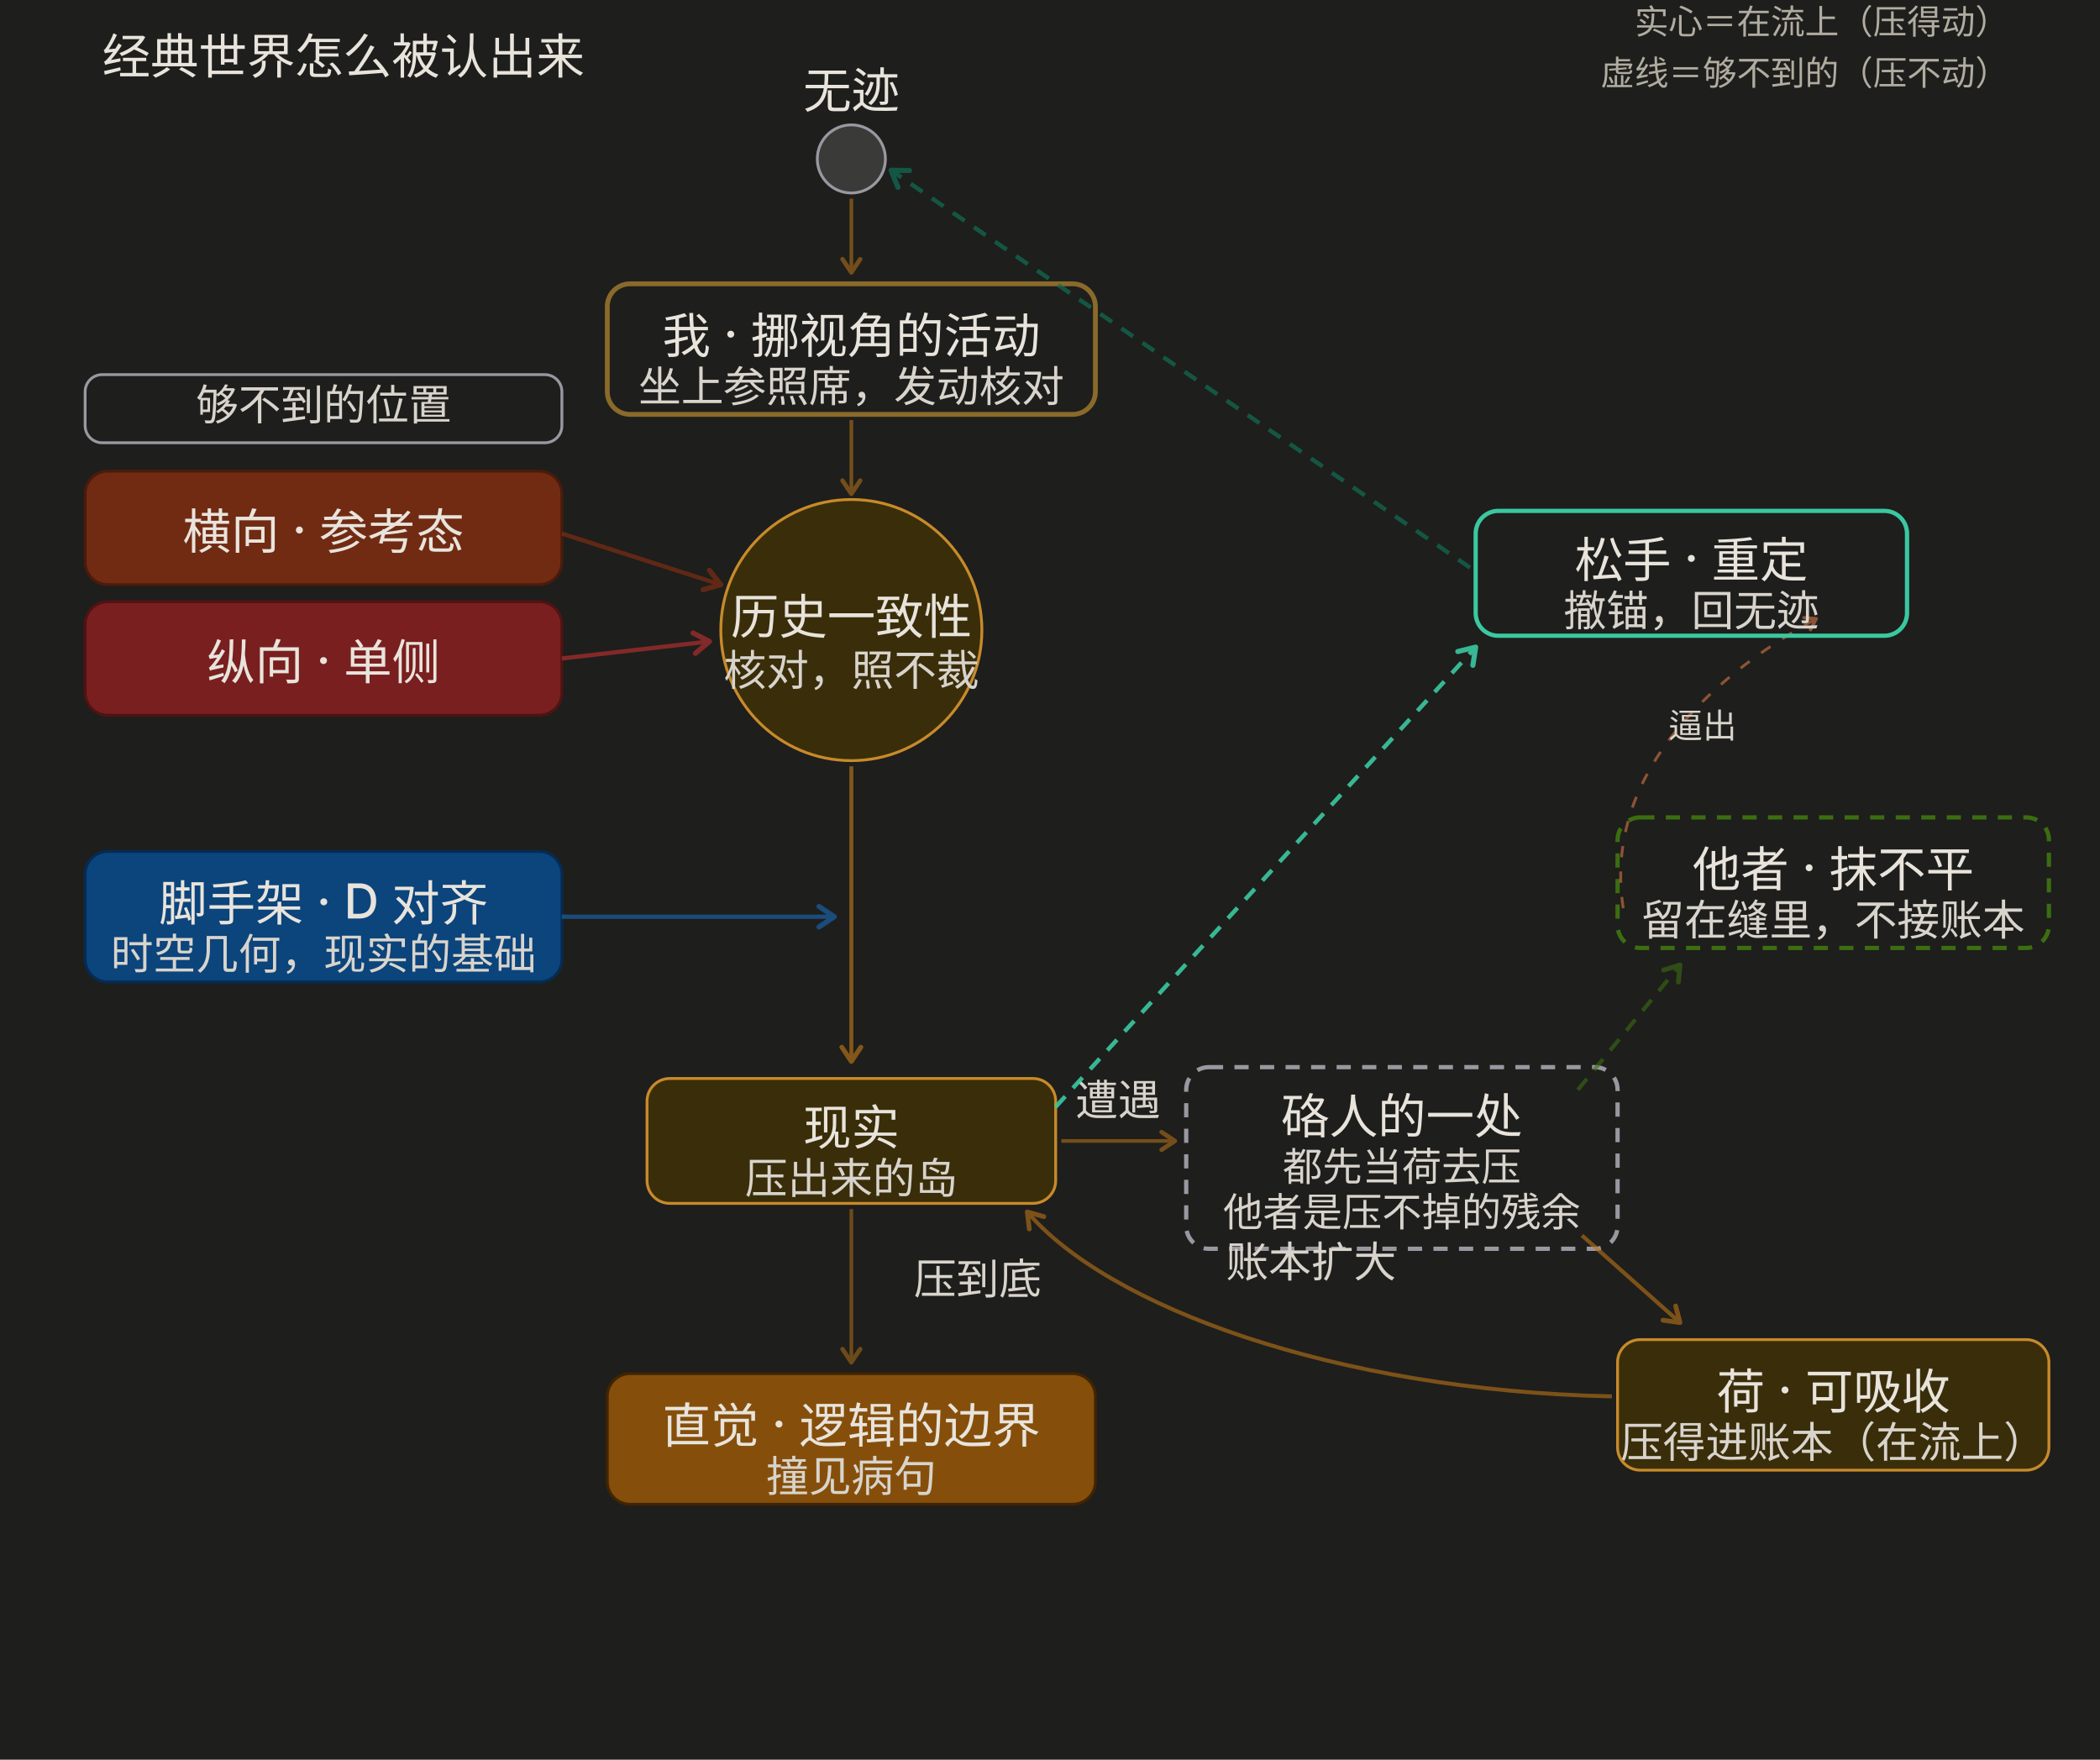
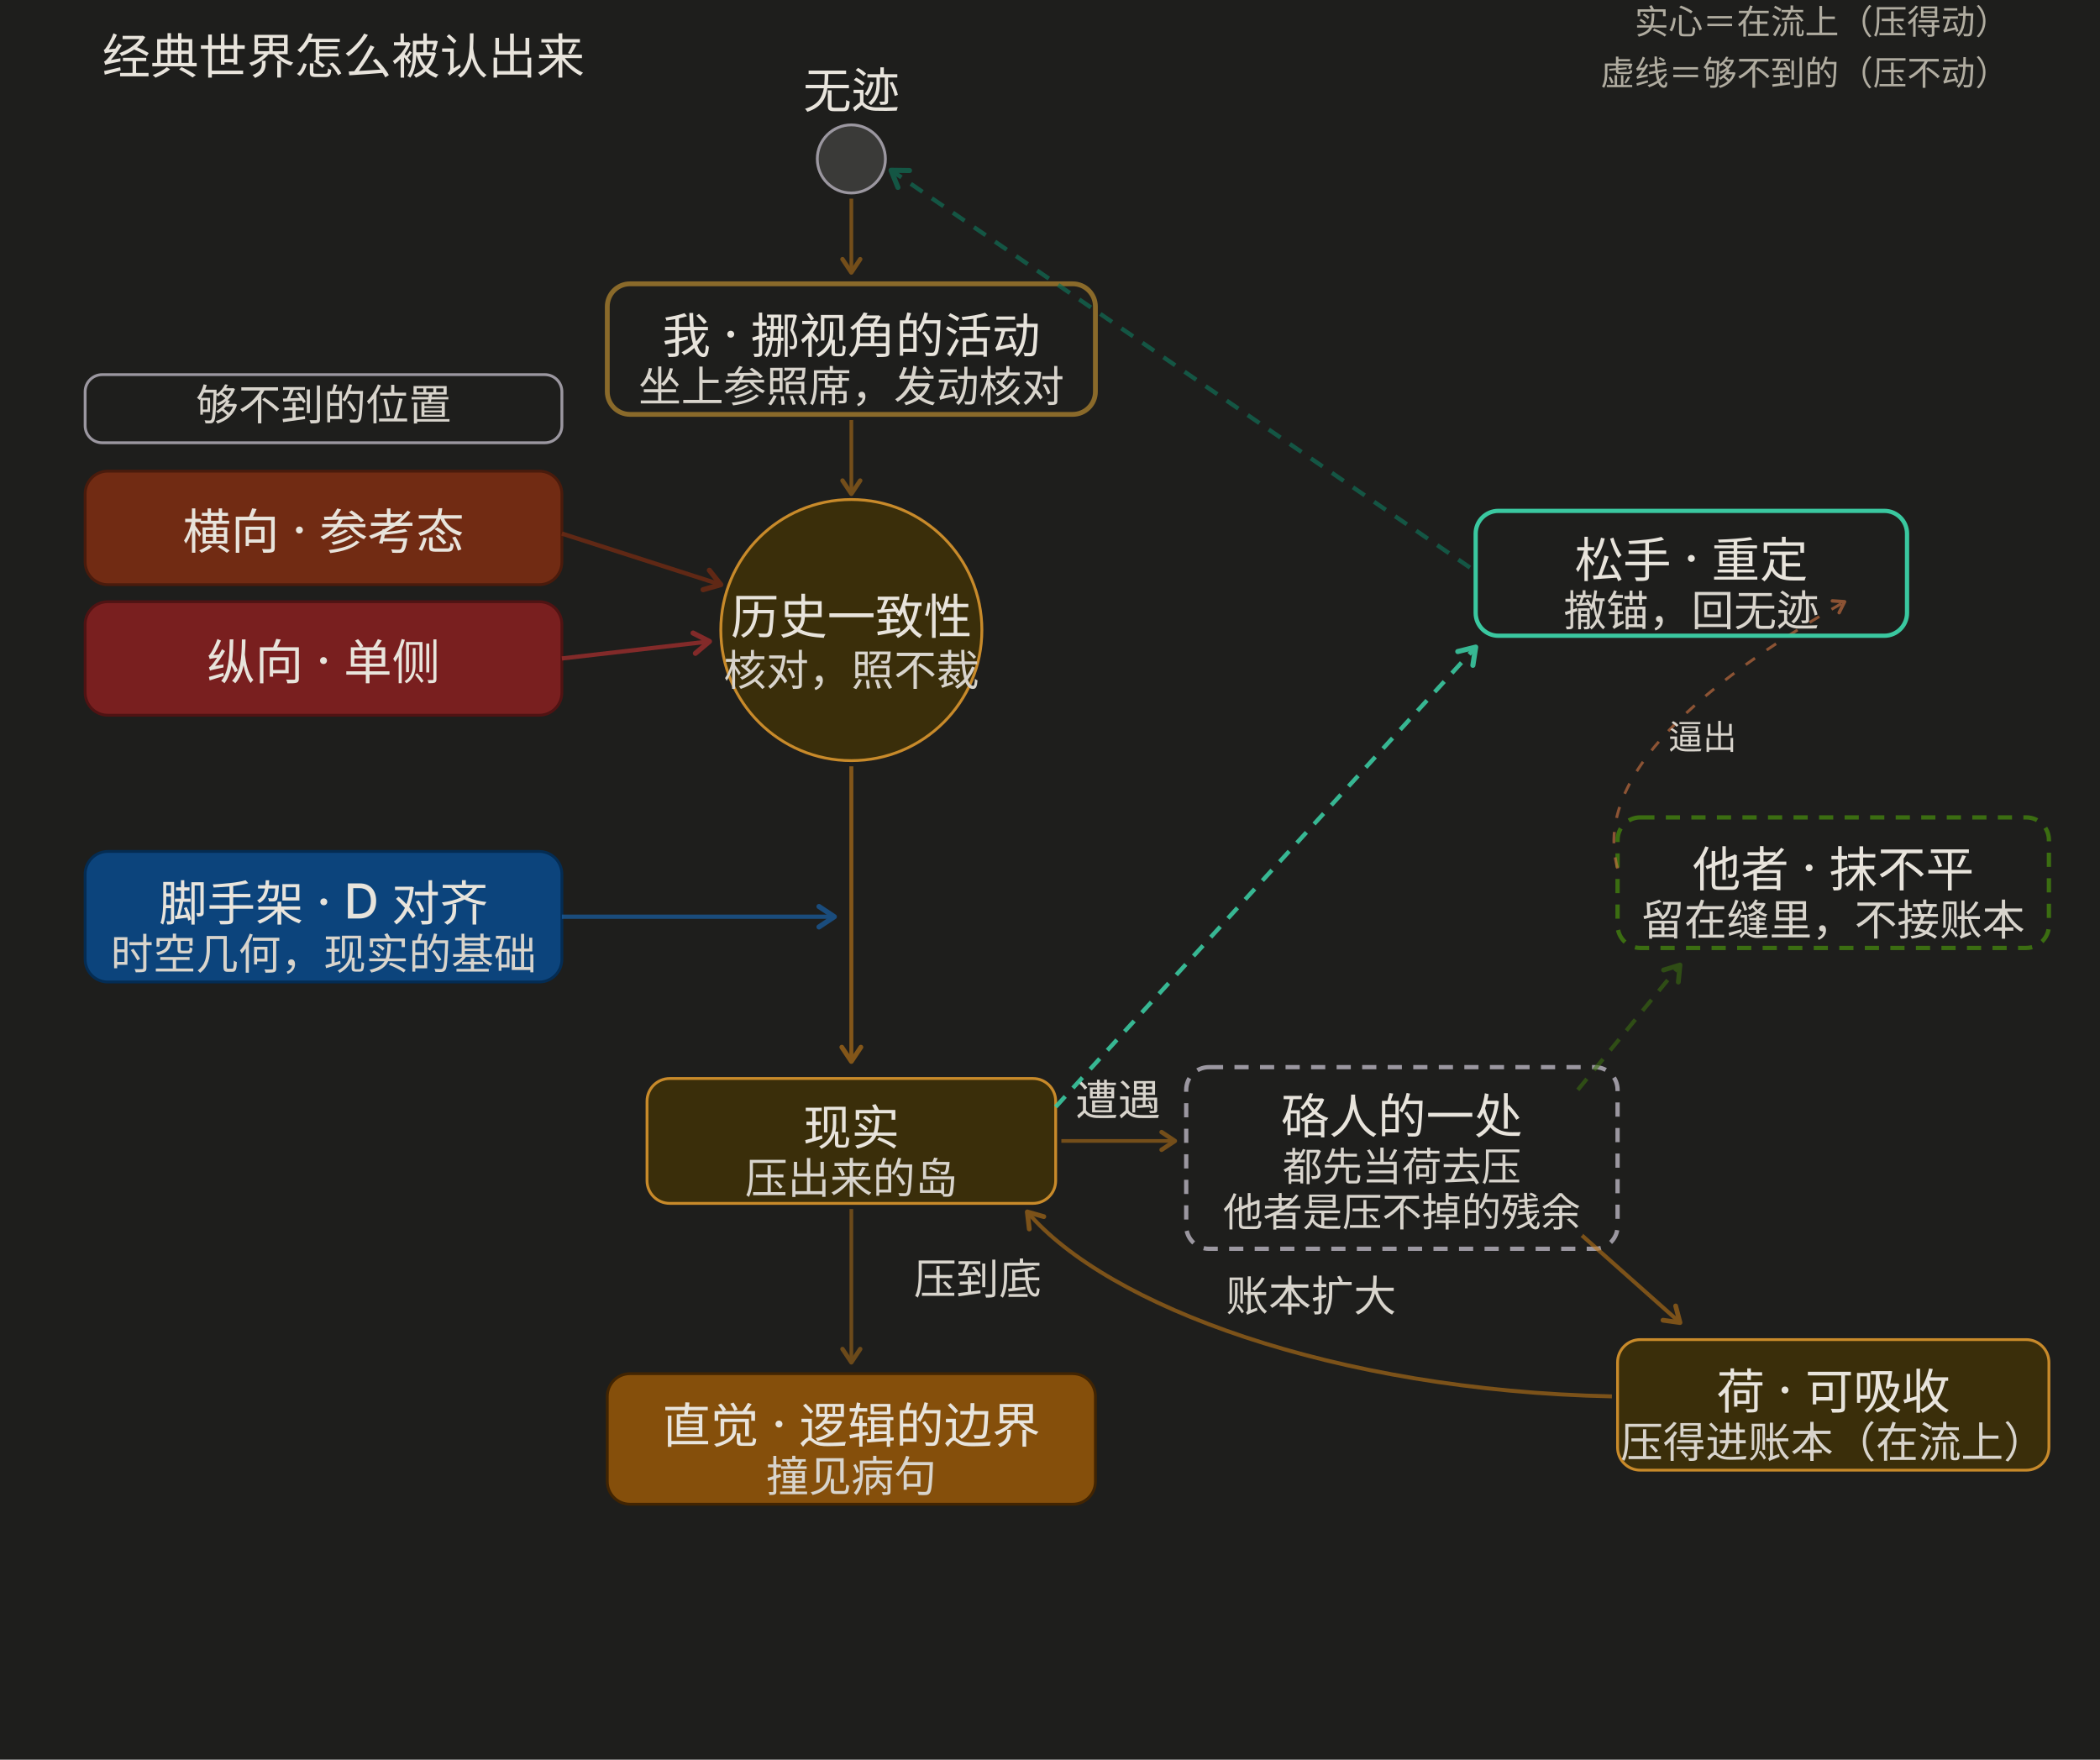
<svg xmlns="http://www.w3.org/2000/svg" preserveAspectRatio="xMidYMid meet" width="100%" viewBox="0 0 740 620" role="img" style="">
  <rect x="0" y="0" width="740" height="620" fill="#1e1e1c" />
  <defs>
    <marker id="arrow" viewBox="0 0 10 10" refX="8" refY="5" markerWidth="6" markerHeight="6" orient="auto-start-reverse">
      <path d="M2 1L8 5L2 9" fill="none" stroke="context-stroke" stroke-width="2.0" stroke-linecap="round" stroke-linejoin="round" />
    </marker>
    <mask id="imagine-text-gaps-jfblbp" maskUnits="userSpaceOnUse">
      <rect x="0" y="0" width="740" height="620" fill="white" />
      <rect x="32" y="9.296" width="148.375" height="25.13" fill="black" rx="2" />
      <rect x="281.996" y="22.296" width="36.387" height="21.13" fill="black" rx="2" />
      <rect x="242.336" y="106.435" width="115.328" height="21.13" fill="black" rx="2" />
      <rect x="236.008" y="125.463" width="128.312" height="19.074" fill="black" rx="2" />
      <rect x="261.002" y="205.435" width="77.996" height="21.13" fill="black" rx="2" />
      <rect x="260.006" y="225.463" width="80.322" height="19.074" fill="black" rx="2" />
      <rect x="74.006" y="138.352" width="79.988" height="19.074" fill="black" rx="2" />
      <rect x="70.334" y="175.435" width="87.332" height="21.13" fill="black" rx="2" />
      <rect x="77.336" y="221.435" width="73.329" height="21.13" fill="black" rx="2" />
      <rect x="63.653" y="306.435" width="101.081" height="21.13" fill="black" rx="2" />
      <rect x="50.008" y="325.463" width="127.983" height="19.074" fill="black" rx="2" />
      <rect x="281.996" y="385.435" width="36.007" height="21.13" fill="black" rx="2" />
      <rect x="266.002" y="404.463" width="67.997" height="19.074" fill="black" rx="2" />
      <rect x="318" y="441.352" width="44.329" height="23.074" fill="black" rx="2" />
      <rect x="242.336" y="490.435" width="115.709" height="21.13" fill="black" rx="2" />
      <rect x="272.002" y="509.463" width="55.995" height="19.074" fill="black" rx="2" />
      <rect x="377.999" y="379.352" width="32.331" height="19.074" fill="black" rx="2" />
      <rect x="450" y="382" width="88" height="20" fill="black" rx="2" />
      <rect x="444" y="400" width="100" height="18" fill="black" rx="2" />
      <rect x="430" y="418" width="128" height="18" fill="black" rx="2" />
-       <rect x="588" y="254" width="24" height="14" fill="black" rx="2" />
+       <rect x="588" y="264" width="24" height="14" fill="black" rx="2" />
      <rect x="602.334" y="294.435" width="87.332" height="21.13" fill="black" rx="2" />
      <rect x="588.009" y="313.463" width="116.315" height="19.074" fill="black" rx="2" />
      <rect x="609.336" y="478.435" width="73.714" height="21.13" fill="black" rx="2" />
      <rect x="582.008" y="497.463" width="127.983" height="19.074" fill="black" rx="2" />
      <rect x="434.002" y="436.352" width="56.326" height="19.074" fill="black" rx="2" />
      <rect x="559.336" y="185.435" width="73.329" height="21.13" fill="black" rx="2" />
      <rect x="556.006" y="204.463" width="80.322" height="19.074" fill="black" rx="2" />
      <rect x="230.008" y="554.352" width="140.31" height="19.074" fill="black" rx="2" />
      <rect x="149.027" y="578.352" width="301.946" height="19.074" fill="black" rx="2" />
    </mask>
  </defs>
  <text x="36" y="26" style="fill:#e8e4dc;stroke:none;color:#d8d4cc;stroke-width:1.5px;stroke-linecap:butt;stroke-linejoin:miter;opacity:1;font-family:&quot;Anthropic Sans&quot;, -apple-system, BlinkMacSystemFont, &quot;Segoe UI&quot;, sans-serif;font-size:17px;font-weight:500;text-anchor:start;dominant-baseline:auto">经典世界怎么被认出来</text>
  <a href="02_start.html#scene-wuji" target="_top">
    <g style="fill:#efece4;stroke:none;color:#d8d4cc;stroke-width:1.5px;stroke-linecap:butt;stroke-linejoin:miter;opacity:1;font-family:&quot;Anthropic Sans&quot;, -apple-system, BlinkMacSystemFont, &quot;Segoe UI&quot;, sans-serif;font-size:17px;font-weight:400;text-anchor:start;dominant-baseline:auto">
      <circle cx="300" cy="56" r="12" stroke-width="1.0" style="fill:#3a3a38;stroke:#9b97a0;color:#d8d4cc;stroke-width:1.0px;stroke-linecap:butt;stroke-linejoin:miter;opacity:1;font-family:&quot;Anthropic Sans&quot;, -apple-system, BlinkMacSystemFont, &quot;Segoe UI&quot;, sans-serif;font-size:17px;font-weight:400;text-anchor:start;dominant-baseline:auto" />
      <text x="300" y="38" text-anchor="middle" style="fill:#e8e4dc;stroke:none;color:#d8d4cc;stroke-width:1.5px;stroke-linecap:butt;stroke-linejoin:miter;opacity:1;font-family:&quot;Anthropic Sans&quot;, -apple-system, BlinkMacSystemFont, &quot;Segoe UI&quot;, sans-serif;font-size:17px;font-weight:500;text-anchor:middle;dominant-baseline:auto">无迹</text>
    </g>
  </a>
  <line x1="300" y1="70" x2="300" y2="96" stroke="#d8a040" stroke-width="1.3" opacity="0.85" marker-end="url(#arrow)" style="fill:#efece4;stroke:rgb(186, 117, 23);color:#d8d4cc;stroke-width:1.3px;stroke-linecap:butt;stroke-linejoin:miter;opacity:0.55;font-family:&quot;Anthropic Sans&quot;, -apple-system, BlinkMacSystemFont, &quot;Segoe UI&quot;, sans-serif;font-size:17px;font-weight:400;text-anchor:start;dominant-baseline:auto" />
  <a href="07_worldtopos.html#scene-wo" target="_top">
    <g style="fill:#efece4;stroke:none;color:#d8d4cc;stroke-width:1.5px;stroke-linecap:butt;stroke-linejoin:miter;opacity:1;font-family:&quot;Anthropic Sans&quot;, -apple-system, BlinkMacSystemFont, &quot;Segoe UI&quot;, sans-serif;font-size:17px;font-weight:400;text-anchor:start;dominant-baseline:auto">
      <rect x="214" y="100" width="172" height="46" rx="8" fill="none" stroke="#c8a040" stroke-width="1.7" style="fill:none;stroke:rgb(138, 106, 42);color:#d8d4cc;stroke-width:1.7px;stroke-linecap:butt;stroke-linejoin:miter;opacity:1;font-family:&quot;Anthropic Sans&quot;, -apple-system, BlinkMacSystemFont, &quot;Segoe UI&quot;, sans-serif;font-size:17px;font-weight:400;text-anchor:start;dominant-baseline:auto" />
      <text x="300" y="117" text-anchor="middle" dominant-baseline="central" style="fill:#e8e4dc;stroke:none;color:#d8d4cc;stroke-width:1.5px;stroke-linecap:butt;stroke-linejoin:miter;opacity:1;font-family:&quot;Anthropic Sans&quot;, -apple-system, BlinkMacSystemFont, &quot;Segoe UI&quot;, sans-serif;font-size:17px;font-weight:500;text-anchor:middle;dominant-baseline:central">我 · 挪视角的活动</text>
      <text x="300" y="135" text-anchor="middle" dominant-baseline="central" fill="#c8a040" style="fill:#d8d4cc;stroke:none;color:#d8d4cc;stroke-width:1.5px;stroke-linecap:butt;stroke-linejoin:miter;opacity:1;font-family:&quot;Anthropic Sans&quot;, -apple-system, BlinkMacSystemFont, &quot;Segoe UI&quot;, sans-serif;font-size:15px;font-weight:400;text-anchor:middle;dominant-baseline:central">坐上参照席，发动核对</text>
    </g>
  </a>
  <line x1="300" y1="148" x2="300" y2="174" stroke="#d8a040" stroke-width="1.3" opacity="0.85" marker-end="url(#arrow)" style="fill:#efece4;stroke:rgb(186, 117, 23);color:#d8d4cc;stroke-width:1.3px;stroke-linecap:butt;stroke-linejoin:miter;opacity:0.55;font-family:&quot;Anthropic Sans&quot;, -apple-system, BlinkMacSystemFont, &quot;Segoe UI&quot;, sans-serif;font-size:17px;font-weight:400;text-anchor:start;dominant-baseline:auto" />
  <a href="07_worldtopos.html#scene-lishi" target="_top">
    <g style="fill:#efece4;stroke:none;color:#d8d4cc;stroke-width:1.5px;stroke-linecap:butt;stroke-linejoin:miter;opacity:1;font-family:&quot;Anthropic Sans&quot;, -apple-system, BlinkMacSystemFont, &quot;Segoe UI&quot;, sans-serif;font-size:17px;font-weight:400;text-anchor:start;dominant-baseline:auto">
      <circle cx="300" cy="222" r="46" stroke-width="1.0" style="fill:#3a2e0a;stroke:#c88a2a;color:#d8d4cc;stroke-width:1.0px;stroke-linecap:butt;stroke-linejoin:miter;opacity:1;font-family:&quot;Anthropic Sans&quot;, -apple-system, BlinkMacSystemFont, &quot;Segoe UI&quot;, sans-serif;font-size:17px;font-weight:400;text-anchor:start;dominant-baseline:auto" />
      <text x="300" y="216" text-anchor="middle" dominant-baseline="central" style="fill:#e8e4dc;stroke:none;color:#d8d4cc;stroke-width:1.5px;stroke-linecap:butt;stroke-linejoin:miter;opacity:1;font-family:&quot;Anthropic Sans&quot;, -apple-system, BlinkMacSystemFont, &quot;Segoe UI&quot;, sans-serif;font-size:17px;font-weight:500;text-anchor:middle;dominant-baseline:central">历史一致性</text>
      <text x="300" y="235" text-anchor="middle" dominant-baseline="central" style="fill:#d8d4cc;stroke:none;color:#d8d4cc;stroke-width:1.5px;stroke-linecap:butt;stroke-linejoin:miter;opacity:1;font-family:&quot;Anthropic Sans&quot;, -apple-system, BlinkMacSystemFont, &quot;Segoe UI&quot;, sans-serif;font-size:15px;font-weight:400;text-anchor:middle;dominant-baseline:central">核对，照不裁</text>
    </g>
  </a>
  <a href="05_unknowable.html#scene-sanzhong" target="_top">
    <g style="fill:#efece4;stroke:none;color:#d8d4cc;stroke-width:1.5px;stroke-linecap:butt;stroke-linejoin:miter;opacity:1;font-family:&quot;Anthropic Sans&quot;, -apple-system, BlinkMacSystemFont, &quot;Segoe UI&quot;, sans-serif;font-size:17px;font-weight:400;text-anchor:start;dominant-baseline:auto">
      <text x="114" y="148" text-anchor="middle" fill="#e0dcd4" style="fill:#d8d4cc;stroke:none;color:#d8d4cc;stroke-width:1.5px;stroke-linecap:butt;stroke-linejoin:miter;opacity:1;font-family:&quot;Anthropic Sans&quot;, -apple-system, BlinkMacSystemFont, &quot;Segoe UI&quot;, sans-serif;font-size:15px;font-weight:400;text-anchor:middle;dominant-baseline:auto">够不到的位置</text>
    </g>
    <rect x="30" y="132" width="168" height="24" rx="6" fill="none" stroke="#9b97a0" stroke-width="1" />
  </a>
  <a href="04_intentionality.html#scene-heng" target="_top">
    <g style="fill:#efece4;stroke:none;color:#d8d4cc;stroke-width:1.5px;stroke-linecap:butt;stroke-linejoin:miter;opacity:1;font-family:&quot;Anthropic Sans&quot;, -apple-system, BlinkMacSystemFont, &quot;Segoe UI&quot;, sans-serif;font-size:17px;font-weight:400;text-anchor:start;dominant-baseline:auto">
      <rect x="30" y="166" width="168" height="40" rx="8" fill="#3a2010" stroke="#8a3a20" stroke-width="1.0" style="fill:rgb(113, 43, 19);stroke:rgb(74, 27, 12);color:#d8d4cc;stroke-width:1.0px;stroke-linecap:butt;stroke-linejoin:miter;opacity:1;font-family:&quot;Anthropic Sans&quot;, -apple-system, BlinkMacSystemFont, &quot;Segoe UI&quot;, sans-serif;font-size:17px;font-weight:400;text-anchor:start;dominant-baseline:auto" />
      <text x="114" y="186" text-anchor="middle" dominant-baseline="central" fill="#F5C4B3" style="fill:#e8e4dc;stroke:none;color:#d8d4cc;stroke-width:1.5px;stroke-linecap:butt;stroke-linejoin:miter;opacity:1;font-family:&quot;Anthropic Sans&quot;, -apple-system, BlinkMacSystemFont, &quot;Segoe UI&quot;, sans-serif;font-size:17px;font-weight:500;text-anchor:middle;dominant-baseline:central">横向 · 参考态</text>
    </g>
  </a>
  <line x1="198" y1="188" x2="254" y2="206" stroke="#c88a40" stroke-width="1.5" opacity="0.95" marker-end="url(#arrow)" style="fill:#efece4;stroke:rgb(113, 43, 19);color:#d8d4cc;stroke-width:1.5px;stroke-linecap:butt;stroke-linejoin:miter;opacity:0.8;font-family:&quot;Anthropic Sans&quot;, -apple-system, BlinkMacSystemFont, &quot;Segoe UI&quot;, sans-serif;font-size:17px;font-weight:400;text-anchor:start;dominant-baseline:auto" />
  <a href="03_twostreams.html#scene-zong" target="_top">
    <g style="fill:#efece4;stroke:none;color:#d8d4cc;stroke-width:1.5px;stroke-linecap:butt;stroke-linejoin:miter;opacity:1;font-family:&quot;Anthropic Sans&quot;, -apple-system, BlinkMacSystemFont, &quot;Segoe UI&quot;, sans-serif;font-size:17px;font-weight:400;text-anchor:start;dominant-baseline:auto">
      <rect x="30" y="212" width="168" height="40" rx="8" fill="#3a1010" stroke="#a03030" stroke-width="1.0" style="fill:rgb(121, 31, 31);stroke:rgb(80, 19, 19);color:#d8d4cc;stroke-width:1.0px;stroke-linecap:butt;stroke-linejoin:miter;opacity:1;font-family:&quot;Anthropic Sans&quot;, -apple-system, BlinkMacSystemFont, &quot;Segoe UI&quot;, sans-serif;font-size:17px;font-weight:400;text-anchor:start;dominant-baseline:auto" />
      <text x="114" y="232" text-anchor="middle" dominant-baseline="central" fill="#F7C1C1" style="fill:#e8e4dc;stroke:none;color:#d8d4cc;stroke-width:1.5px;stroke-linecap:butt;stroke-linejoin:miter;opacity:1;font-family:&quot;Anthropic Sans&quot;, -apple-system, BlinkMacSystemFont, &quot;Segoe UI&quot;, sans-serif;font-size:17px;font-weight:500;text-anchor:middle;dominant-baseline:central">纵向 · 单侧</text>
    </g>
  </a>
  <line x1="198" y1="232" x2="250" y2="226" stroke="#d85050" stroke-width="1.5" opacity="0.75" marker-end="url(#arrow)" style="fill:#efece4;stroke:rgb(163, 45, 45);color:#d8d4cc;stroke-width:1.5px;stroke-linecap:butt;stroke-linejoin:miter;opacity:0.75;font-family:&quot;Anthropic Sans&quot;, -apple-system, BlinkMacSystemFont, &quot;Segoe UI&quot;, sans-serif;font-size:17px;font-weight:400;text-anchor:start;dominant-baseline:auto" />
  <a href="09_assertion.html#scene-dui" target="_top">
    <g style="fill:#efece4;stroke:none;color:#d8d4cc;stroke-width:1.5px;stroke-linecap:butt;stroke-linejoin:miter;opacity:1;font-family:&quot;Anthropic Sans&quot;, -apple-system, BlinkMacSystemFont, &quot;Segoe UI&quot;, sans-serif;font-size:17px;font-weight:400;text-anchor:start;dominant-baseline:auto">
      <rect x="30" y="300" width="168" height="46" rx="8" fill="#0a3040" stroke="#1a5a9a" stroke-width="1.0" style="fill:rgb(12, 68, 124);stroke:rgb(4, 44, 83);color:#d8d4cc;stroke-width:1.0px;stroke-linecap:butt;stroke-linejoin:miter;opacity:1;font-family:&quot;Anthropic Sans&quot;, -apple-system, BlinkMacSystemFont, &quot;Segoe UI&quot;, sans-serif;font-size:17px;font-weight:400;text-anchor:start;dominant-baseline:auto" />
      <text x="114" y="317" text-anchor="middle" dominant-baseline="central" fill="#B5D4F4" style="fill:#e8e4dc;stroke:none;color:#d8d4cc;stroke-width:1.5px;stroke-linecap:butt;stroke-linejoin:miter;opacity:1;font-family:&quot;Anthropic Sans&quot;, -apple-system, BlinkMacSystemFont, &quot;Segoe UI&quot;, sans-serif;font-size:17px;font-weight:500;text-anchor:middle;dominant-baseline:central">脚手架 · D 对齐</text>
      <text x="114" y="335" text-anchor="middle" dominant-baseline="central" fill="#85B7EB" style="fill:#d8d4cc;stroke:none;color:#d8d4cc;stroke-width:1.5px;stroke-linecap:butt;stroke-linejoin:miter;opacity:1;font-family:&quot;Anthropic Sans&quot;, -apple-system, BlinkMacSystemFont, &quot;Segoe UI&quot;, sans-serif;font-size:15px;font-weight:400;text-anchor:middle;dominant-baseline:central">时空几何，现实的基础</text>
    </g>
  </a>
  <line x1="198" y1="323" x2="294" y2="323" stroke="#3a8ac8" stroke-width="1.5" opacity="0.9" marker-end="url(#arrow)" style="fill:#efece4;stroke:rgb(24, 95, 165);color:#d8d4cc;stroke-width:1.5px;stroke-linecap:butt;stroke-linejoin:miter;opacity:0.7;font-family:&quot;Anthropic Sans&quot;, -apple-system, BlinkMacSystemFont, &quot;Segoe UI&quot;, sans-serif;font-size:17px;font-weight:400;text-anchor:start;dominant-baseline:auto" />
  <line x1="300" y1="270" x2="300" y2="374" stroke="#d8a040" stroke-width="1.4" opacity="0.9" marker-end="url(#arrow)" style="fill:#efece4;stroke:rgb(186, 117, 23);color:#d8d4cc;stroke-width:1.4px;stroke-linecap:butt;stroke-linejoin:miter;opacity:0.65;font-family:&quot;Anthropic Sans&quot;, -apple-system, BlinkMacSystemFont, &quot;Segoe UI&quot;, sans-serif;font-size:17px;font-weight:400;text-anchor:start;dominant-baseline:auto" />
  <a href="10_classicalworld.html#scene-xianshi" target="_top">
    <g style="fill:#efece4;stroke:none;color:#d8d4cc;stroke-width:1.5px;stroke-linecap:butt;stroke-linejoin:miter;opacity:1;font-family:&quot;Anthropic Sans&quot;, -apple-system, BlinkMacSystemFont, &quot;Segoe UI&quot;, sans-serif;font-size:17px;font-weight:400;text-anchor:start;dominant-baseline:auto">
      <rect x="228" y="380" width="144" height="44" rx="8" stroke-width="1.0" style="fill:#3a2e0a;stroke:#c88a2a;color:#d8d4cc;stroke-width:1.0px;stroke-linecap:butt;stroke-linejoin:miter;opacity:1;font-family:&quot;Anthropic Sans&quot;, -apple-system, BlinkMacSystemFont, &quot;Segoe UI&quot;, sans-serif;font-size:17px;font-weight:400;text-anchor:start;dominant-baseline:auto" />
      <text x="300" y="396" text-anchor="middle" dominant-baseline="central" style="fill:#e8e4dc;stroke:none;color:#d8d4cc;stroke-width:1.5px;stroke-linecap:butt;stroke-linejoin:miter;opacity:1;font-family:&quot;Anthropic Sans&quot;, -apple-system, BlinkMacSystemFont, &quot;Segoe UI&quot;, sans-serif;font-size:17px;font-weight:500;text-anchor:middle;dominant-baseline:central">现实</text>
      <text x="300" y="414" text-anchor="middle" dominant-baseline="central" style="fill:#d8d4cc;stroke:none;color:#d8d4cc;stroke-width:1.5px;stroke-linecap:butt;stroke-linejoin:miter;opacity:1;font-family:&quot;Anthropic Sans&quot;, -apple-system, BlinkMacSystemFont, &quot;Segoe UI&quot;, sans-serif;font-size:15px;font-weight:400;text-anchor:middle;dominant-baseline:central">压出来的岛</text>
    </g>
  </a>
  <line x1="300" y1="426" x2="300" y2="480" stroke="#d8a040" stroke-width="1.3" opacity="0.85" marker-end="url(#arrow)" style="fill:#efece4;stroke:rgb(186, 117, 23);color:#d8d4cc;stroke-width:1.3px;stroke-linecap:butt;stroke-linejoin:miter;opacity:0.5;font-family:&quot;Anthropic Sans&quot;, -apple-system, BlinkMacSystemFont, &quot;Segoe UI&quot;, sans-serif;font-size:17px;font-weight:400;text-anchor:start;dominant-baseline:auto" />
  <text x="322" y="456" fill="#c8a040" style="fill:#d8d4cc;stroke:none;color:#d8d4cc;stroke-width:1.5px;stroke-linecap:butt;stroke-linejoin:miter;opacity:1;font-family:&quot;Anthropic Sans&quot;, -apple-system, BlinkMacSystemFont, &quot;Segoe UI&quot;, sans-serif;font-size:15px;font-weight:400;text-anchor:start;dominant-baseline:auto">压到底</text>
  <a href="08_intuition.html#scene-luoji" target="_top">
    <g style="fill:#efece4;stroke:none;color:#d8d4cc;stroke-width:1.5px;stroke-linecap:butt;stroke-linejoin:miter;opacity:1;font-family:&quot;Anthropic Sans&quot;, -apple-system, BlinkMacSystemFont, &quot;Segoe UI&quot;, sans-serif;font-size:17px;font-weight:400;text-anchor:start;dominant-baseline:auto">
      <rect x="214" y="484" width="172" height="46" rx="8" fill="#301800" stroke="#8a5a20" stroke-width="1.0" style="fill:rgb(133, 79, 11);stroke:rgb(65, 36, 2);color:#d8d4cc;stroke-width:1.0px;stroke-linecap:butt;stroke-linejoin:miter;opacity:1;font-family:&quot;Anthropic Sans&quot;, -apple-system, BlinkMacSystemFont, &quot;Segoe UI&quot;, sans-serif;font-size:17px;font-weight:400;text-anchor:start;dominant-baseline:auto" />
      <text x="300" y="501" text-anchor="middle" dominant-baseline="central" fill="#FAC775" style="fill:#e8e4dc;stroke:none;color:#d8d4cc;stroke-width:1.5px;stroke-linecap:butt;stroke-linejoin:miter;opacity:1;font-family:&quot;Anthropic Sans&quot;, -apple-system, BlinkMacSystemFont, &quot;Segoe UI&quot;, sans-serif;font-size:17px;font-weight:500;text-anchor:middle;dominant-baseline:central">直觉 · 逻辑的边界</text>
      <text x="300" y="519" text-anchor="middle" dominant-baseline="central" fill="#FAC775" style="fill:#d8d4cc;stroke:none;color:#d8d4cc;stroke-width:1.5px;stroke-linecap:butt;stroke-linejoin:miter;opacity:1;font-family:&quot;Anthropic Sans&quot;, -apple-system, BlinkMacSystemFont, &quot;Segoe UI&quot;, sans-serif;font-size:15px;font-weight:400;text-anchor:middle;dominant-baseline:central">撞见病句</text>
    </g>
  </a>
  <line x1="374" y1="402" x2="414" y2="402" stroke="#d8a040" stroke-width="1.3" opacity="0.85" marker-end="url(#arrow)" style="fill:#efece4;stroke:rgb(186, 117, 23);color:#d8d4cc;stroke-width:1.3px;stroke-linecap:butt;stroke-linejoin:miter;opacity:0.55;font-family:&quot;Anthropic Sans&quot;, -apple-system, BlinkMacSystemFont, &quot;Segoe UI&quot;, sans-serif;font-size:17px;font-weight:400;text-anchor:start;dominant-baseline:auto" />
  <text x="394" y="393" text-anchor="middle" fill="#c8a040" style="fill:#d8d4cc;stroke:none;color:#d8d4cc;stroke-width:1.5px;stroke-linecap:butt;stroke-linejoin:miter;opacity:1;font-family:&quot;Anthropic Sans&quot;, -apple-system, BlinkMacSystemFont, &quot;Segoe UI&quot;, sans-serif;font-size:15px;font-weight:400;text-anchor:middle;dominant-baseline:auto">遭遇</text>
  <g style="fill:#efece4;stroke:none;color:#d8d4cc;stroke-width:1.5px;stroke-linecap:butt;stroke-linejoin:miter;opacity:1;font-family:&quot;Anthropic Sans&quot;, -apple-system, BlinkMacSystemFont, &quot;Segoe UI&quot;, sans-serif;font-size:17px;font-weight:400;text-anchor:start;dominant-baseline:auto">
    <rect x="418" y="376" width="152" height="64" rx="8" fill="none" stroke="#9b97a0" stroke-width="1.5" stroke-dasharray="5 4" style="fill:none;stroke:#9b97a0;color:#d8d4cc;stroke-width:1.5px;stroke-linecap:butt;stroke-linejoin:miter;opacity:1;font-family:&quot;Anthropic Sans&quot;, -apple-system, BlinkMacSystemFont, &quot;Segoe UI&quot;, sans-serif;font-size:17px;font-weight:400;text-anchor:start;dominant-baseline:auto" />
    <text x="494" y="392" text-anchor="middle" dominant-baseline="central" fill="#e0dcd4" style="fill:#e8e4dc;stroke:none;color:#d8d4cc;stroke-width:1.5px;stroke-linecap:butt;stroke-linejoin:miter;opacity:1;font-family:&quot;Anthropic Sans&quot;, -apple-system, BlinkMacSystemFont, &quot;Segoe UI&quot;, sans-serif;font-size:17px;font-weight:500;text-anchor:middle;dominant-baseline:central">硌人的一处</text>
    <text x="494" y="410" text-anchor="middle" dominant-baseline="central" fill="#d0ccc4" style="fill:#d8d4cc;stroke:none;color:#d8d4cc;stroke-width:1.5px;stroke-linecap:butt;stroke-linejoin:miter;opacity:1;font-family:&quot;Anthropic Sans&quot;, -apple-system, BlinkMacSystemFont, &quot;Segoe UI&quot;, sans-serif;font-size:14px;font-weight:400;text-anchor:middle;dominant-baseline:central">都先当荷去压</text>
    <text x="494" y="426" text-anchor="middle" dominant-baseline="central" fill="#d0ccc4" style="fill:#d8d4cc;stroke:none;color:#d8d4cc;stroke-width:1.5px;stroke-linecap:butt;stroke-linejoin:miter;opacity:1;font-family:&quot;Anthropic Sans&quot;, -apple-system, BlinkMacSystemFont, &quot;Segoe UI&quot;, sans-serif;font-size:14px;font-weight:400;text-anchor:middle;dominant-baseline:central">他者是压不掉的残余</text>
  </g>
  <line x1="556" y1="384" x2="592" y2="340" stroke="#5ac820" stroke-width="1.4" opacity="0.9" stroke-dasharray="5 4" marker-end="url(#arrow)" style="fill:#efece4;stroke:rgb(59, 109, 17);color:#d8d4cc;stroke-width:1.4px;stroke-linecap:butt;stroke-linejoin:miter;opacity:0.6;font-family:&quot;Anthropic Sans&quot;, -apple-system, BlinkMacSystemFont, &quot;Segoe UI&quot;, sans-serif;font-size:17px;font-weight:400;text-anchor:start;dominant-baseline:auto" />
  <g style="fill:#efece4;stroke:none;color:#d8d4cc;stroke-width:1.5px;stroke-linecap:butt;stroke-linejoin:miter;opacity:1;font-family:&quot;Anthropic Sans&quot;, -apple-system, BlinkMacSystemFont, &quot;Segoe UI&quot;, sans-serif;font-size:17px;font-weight:400;text-anchor:start;dominant-baseline:auto">
    <rect x="570" y="288" width="152" height="46" rx="8" fill="none" stroke="#5ac820" stroke-width="1.5" stroke-dasharray="5 4" style="fill:none;stroke:rgb(59, 109, 17);color:#d8d4cc;stroke-width:1.5px;stroke-linecap:butt;stroke-linejoin:miter;opacity:1;font-family:&quot;Anthropic Sans&quot;, -apple-system, BlinkMacSystemFont, &quot;Segoe UI&quot;, sans-serif;font-size:17px;font-weight:400;text-anchor:start;dominant-baseline:auto" />
    <text x="646" y="305" text-anchor="middle" dominant-baseline="central" fill="#8ad060" style="fill:#e8e4dc;stroke:none;color:#d8d4cc;stroke-width:1.5px;stroke-linecap:butt;stroke-linejoin:miter;opacity:1;font-family:&quot;Anthropic Sans&quot;, -apple-system, BlinkMacSystemFont, &quot;Segoe UI&quot;, sans-serif;font-size:17px;font-weight:500;text-anchor:middle;dominant-baseline:central">他者 · 抹不平</text>
    <text x="646" y="323" text-anchor="middle" dominant-baseline="central" fill="#5ac820" style="fill:#d8d4cc;stroke:none;color:#d8d4cc;stroke-width:1.5px;stroke-linecap:butt;stroke-linejoin:miter;opacity:1;font-family:&quot;Anthropic Sans&quot;, -apple-system, BlinkMacSystemFont, &quot;Segoe UI&quot;, sans-serif;font-size:15px;font-weight:400;text-anchor:middle;dominant-baseline:central">留在缝里，不接账本</text>
  </g>
-   <path d="M572 320 C565 275, 600 240, 640 218" fill="none" stroke="#c87040" stroke-width="1.0" opacity="0.8" stroke-dasharray="4 5" marker-end="url(#arrow)" style="fill:none;stroke:#c87040;stroke-width:1.0px;stroke-dasharray:4px, 5px;stroke-linecap:butt;stroke-linejoin:miter;opacity:0.65" />
-   <text x="600" y="260" text-anchor="middle" fill="#c87040" style="fill:#d8d4cc;stroke:none;color:#d8d4cc;stroke-width:1.5px;stroke-linecap:butt;stroke-linejoin:miter;opacity:1;font-family:&quot;Anthropic Sans&quot;, -apple-system, BlinkMacSystemFont, &quot;Segoe UI&quot;, sans-serif;font-size:12px;font-weight:400;text-anchor:middle;dominant-baseline:auto">逼出</text>
+   <path d="M570 306 C560 270, 610 235, 650 212" fill="none" stroke="#c87040" stroke-width="1.0" opacity="0.8" stroke-dasharray="4 5" marker-end="url(#arrow)" style="fill:none;stroke:#c87040;stroke-width:1.0px;stroke-dasharray:4px, 5px;stroke-linecap:butt;stroke-linejoin:miter;opacity:0.65" />
+   <text x="600" y="264" text-anchor="middle" fill="#c87040" style="fill:#d8d4cc;stroke:none;color:#d8d4cc;stroke-width:1.5px;stroke-linecap:butt;stroke-linejoin:miter;opacity:1;font-family:&quot;Anthropic Sans&quot;, -apple-system, BlinkMacSystemFont, &quot;Segoe UI&quot;, sans-serif;font-size:12px;font-weight:400;text-anchor:middle;dominant-baseline:auto">逼出</text>
  <line x1="556" y1="434" x2="592" y2="466" stroke="#d8a040" stroke-width="1.4" opacity="0.9" marker-end="url(#arrow)" mask="url(#imagine-text-gaps-jfblbp)" style="fill:#efece4;stroke:rgb(186, 117, 23);color:#d8d4cc;stroke-width:1.4px;stroke-linecap:butt;stroke-linejoin:miter;opacity:0.6;font-family:&quot;Anthropic Sans&quot;, -apple-system, BlinkMacSystemFont, &quot;Segoe UI&quot;, sans-serif;font-size:17px;font-weight:400;text-anchor:start;dominant-baseline:auto" />
  <a href="06_theother.html#scene-he" target="_top">
    <g style="fill:#efece4;stroke:none;color:#d8d4cc;stroke-width:1.5px;stroke-linecap:butt;stroke-linejoin:miter;opacity:1;font-family:&quot;Anthropic Sans&quot;, -apple-system, BlinkMacSystemFont, &quot;Segoe UI&quot;, sans-serif;font-size:17px;font-weight:400;text-anchor:start;dominant-baseline:auto">
      <rect x="570" y="472" width="152" height="46" rx="8" stroke-width="1.0" style="fill:#3a2e0a;stroke:#c88a2a;color:#d8d4cc;stroke-width:1.0px;stroke-linecap:butt;stroke-linejoin:miter;opacity:1;font-family:&quot;Anthropic Sans&quot;, -apple-system, BlinkMacSystemFont, &quot;Segoe UI&quot;, sans-serif;font-size:17px;font-weight:400;text-anchor:start;dominant-baseline:auto" />
      <text x="646" y="489" text-anchor="middle" dominant-baseline="central" style="fill:#e8e4dc;stroke:none;color:#d8d4cc;stroke-width:1.5px;stroke-linecap:butt;stroke-linejoin:miter;opacity:1;font-family:&quot;Anthropic Sans&quot;, -apple-system, BlinkMacSystemFont, &quot;Segoe UI&quot;, sans-serif;font-size:17px;font-weight:500;text-anchor:middle;dominant-baseline:central">荷 · 可吸收</text>
      <text x="646" y="507" text-anchor="middle" dominant-baseline="central" style="fill:#d8d4cc;stroke:none;color:#d8d4cc;stroke-width:1.5px;stroke-linecap:butt;stroke-linejoin:miter;opacity:1;font-family:&quot;Anthropic Sans&quot;, -apple-system, BlinkMacSystemFont, &quot;Segoe UI&quot;, sans-serif;font-size:15px;font-weight:400;text-anchor:middle;dominant-baseline:central">压得进账本（在流上）</text>
    </g>
  </a>
  <path d="M568 492 C 470 490, 390 460, 362 427" fill="none" stroke="#d8a040" stroke-width="1.4" opacity="0.9" marker-end="url(#arrow)" style="fill:none;stroke:rgb(186, 117, 23);color:#d8d4cc;stroke-width:1.4px;stroke-linecap:butt;stroke-linejoin:miter;opacity:0.6;font-family:&quot;Anthropic Sans&quot;, -apple-system, BlinkMacSystemFont, &quot;Segoe UI&quot;, sans-serif;font-size:17px;font-weight:400;text-anchor:start;dominant-baseline:auto" />
-   <text x="462" y="450" text-anchor="middle" fill="#c8a040" style="fill:#d8d4cc;stroke:none;color:#d8d4cc;stroke-width:1.5px;stroke-linecap:butt;stroke-linejoin:miter;opacity:1;font-family:&quot;Anthropic Sans&quot;, -apple-system, BlinkMacSystemFont, &quot;Segoe UI&quot;, sans-serif;font-size:15px;font-weight:400;text-anchor:middle;dominant-baseline:auto">账本扩大</text>
+   <text x="462" y="462" text-anchor="middle" fill="#c8a040" style="fill:#d8d4cc;stroke:none;color:#d8d4cc;stroke-width:1.5px;stroke-linecap:butt;stroke-linejoin:miter;opacity:1;font-family:&quot;Anthropic Sans&quot;, -apple-system, BlinkMacSystemFont, &quot;Segoe UI&quot;, sans-serif;font-size:15px;font-weight:400;text-anchor:middle;dominant-baseline:auto">账本扩大</text>
  <line x1="372" y1="390" x2="520" y2="228" stroke="#3ac8a0" stroke-width="1.5" opacity="0.9" stroke-dasharray="5 4" marker-end="url(#arrow)" />
  <g style="fill:#efece4;stroke:none;color:#d8d4cc;stroke-width:1.5px;stroke-linecap:butt;stroke-linejoin:miter;opacity:1;font-family:&quot;Anthropic Sans&quot;, -apple-system, BlinkMacSystemFont, &quot;Segoe UI&quot;, sans-serif;font-size:12px;font-weight:400;text-anchor:end;dominant-baseline:auto">
    <text x="708" y="12" text-anchor="end" fill="#b0aca0" style="fill:#b0aca0;stroke:none;color:#d8d4cc;stroke-width:1.5px;stroke-linecap:butt;stroke-linejoin:miter;opacity:1;font-family:&quot;Anthropic Sans&quot;, -apple-system, BlinkMacSystemFont, &quot;Segoe UI&quot;, sans-serif;font-size:12px;font-weight:400;text-anchor:end;dominant-baseline:auto">实心＝在流上（压得动）</text>
    <text x="708" y="30" text-anchor="end" fill="#b0aca0" style="fill:#b0aca0;stroke:none;color:#d8d4cc;stroke-width:1.5px;stroke-linecap:butt;stroke-linejoin:miter;opacity:1;font-family:&quot;Anthropic Sans&quot;, -apple-system, BlinkMacSystemFont, &quot;Segoe UI&quot;, sans-serif;font-size:12px;font-weight:400;text-anchor:end;dominant-baseline:auto">虚线＝够不到的（压不动）</text>
  </g>
  <a href="12_epilogue.html#scene-songshou" target="_top">
    <g style="fill:#efece4;stroke:none;color:#d8d4cc;stroke-width:1.5px;stroke-linecap:butt;stroke-linejoin:miter;opacity:1;font-family:&quot;Anthropic Sans&quot;, -apple-system, BlinkMacSystemFont, &quot;Segoe UI&quot;, sans-serif;font-size:17px;font-weight:400;text-anchor:start;dominant-baseline:auto">
      <rect x="520" y="180" width="152" height="44" rx="8" fill="none" stroke="#3ac8a0" stroke-width="1.5" style="fill:none;stroke:#3ac8a0;stroke-width:1.5px;stroke-linecap:butt;stroke-linejoin:miter;opacity:1;font-family:&quot;Anthropic Sans&quot;, -apple-system, BlinkMacSystemFont, &quot;Segoe UI&quot;, sans-serif;font-size:17px;font-weight:400;text-anchor:start;dominant-baseline:auto" />
      <text x="596" y="196" text-anchor="middle" dominant-baseline="central" fill="#3ac8a0" style="fill:#e8e4dc;stroke:none;color:#d8d4cc;stroke-width:1.5px;stroke-linecap:butt;stroke-linejoin:miter;opacity:1;font-family:&quot;Anthropic Sans&quot;, -apple-system, BlinkMacSystemFont, &quot;Segoe UI&quot;, sans-serif;font-size:17px;font-weight:500;text-anchor:middle;dominant-baseline:central">松手 · 重定</text>
      <text x="596" y="214" text-anchor="middle" dominant-baseline="central" fill="#3ac8a0" style="fill:#d8d4cc;stroke:none;color:#d8d4cc;stroke-width:1.5px;stroke-linecap:butt;stroke-linejoin:miter;opacity:1;font-family:&quot;Anthropic Sans&quot;, -apple-system, BlinkMacSystemFont, &quot;Segoe UI&quot;, sans-serif;font-size:15px;font-weight:400;text-anchor:middle;dominant-baseline:central">撤锚，回无迹</text>
    </g>
  </a>
  <line x1="518" y1="200" x2="314" y2="60" stroke="#3ac8a0" stroke-width="1.5" opacity="0.95" stroke-dasharray="5 4" marker-end="url(#arrow)" style="fil:#efece4;stroke:rgb(15, 110, 86);color:#d8d4cc;stroke-width:1.5px;stroke-dasharray:5px, 4px;stroke-linecap:butt;stroke-linejoin:miter;opacity:0.7;font-family:&quot;Anthropic Sans&quot;, -apple-system, BlinkMacSystemFont, &quot;Segoe UI&quot;, sans-serif;font-size:17px;font-weight:400;text-anchor:start;dominant-baseline:auto" />
</svg>
